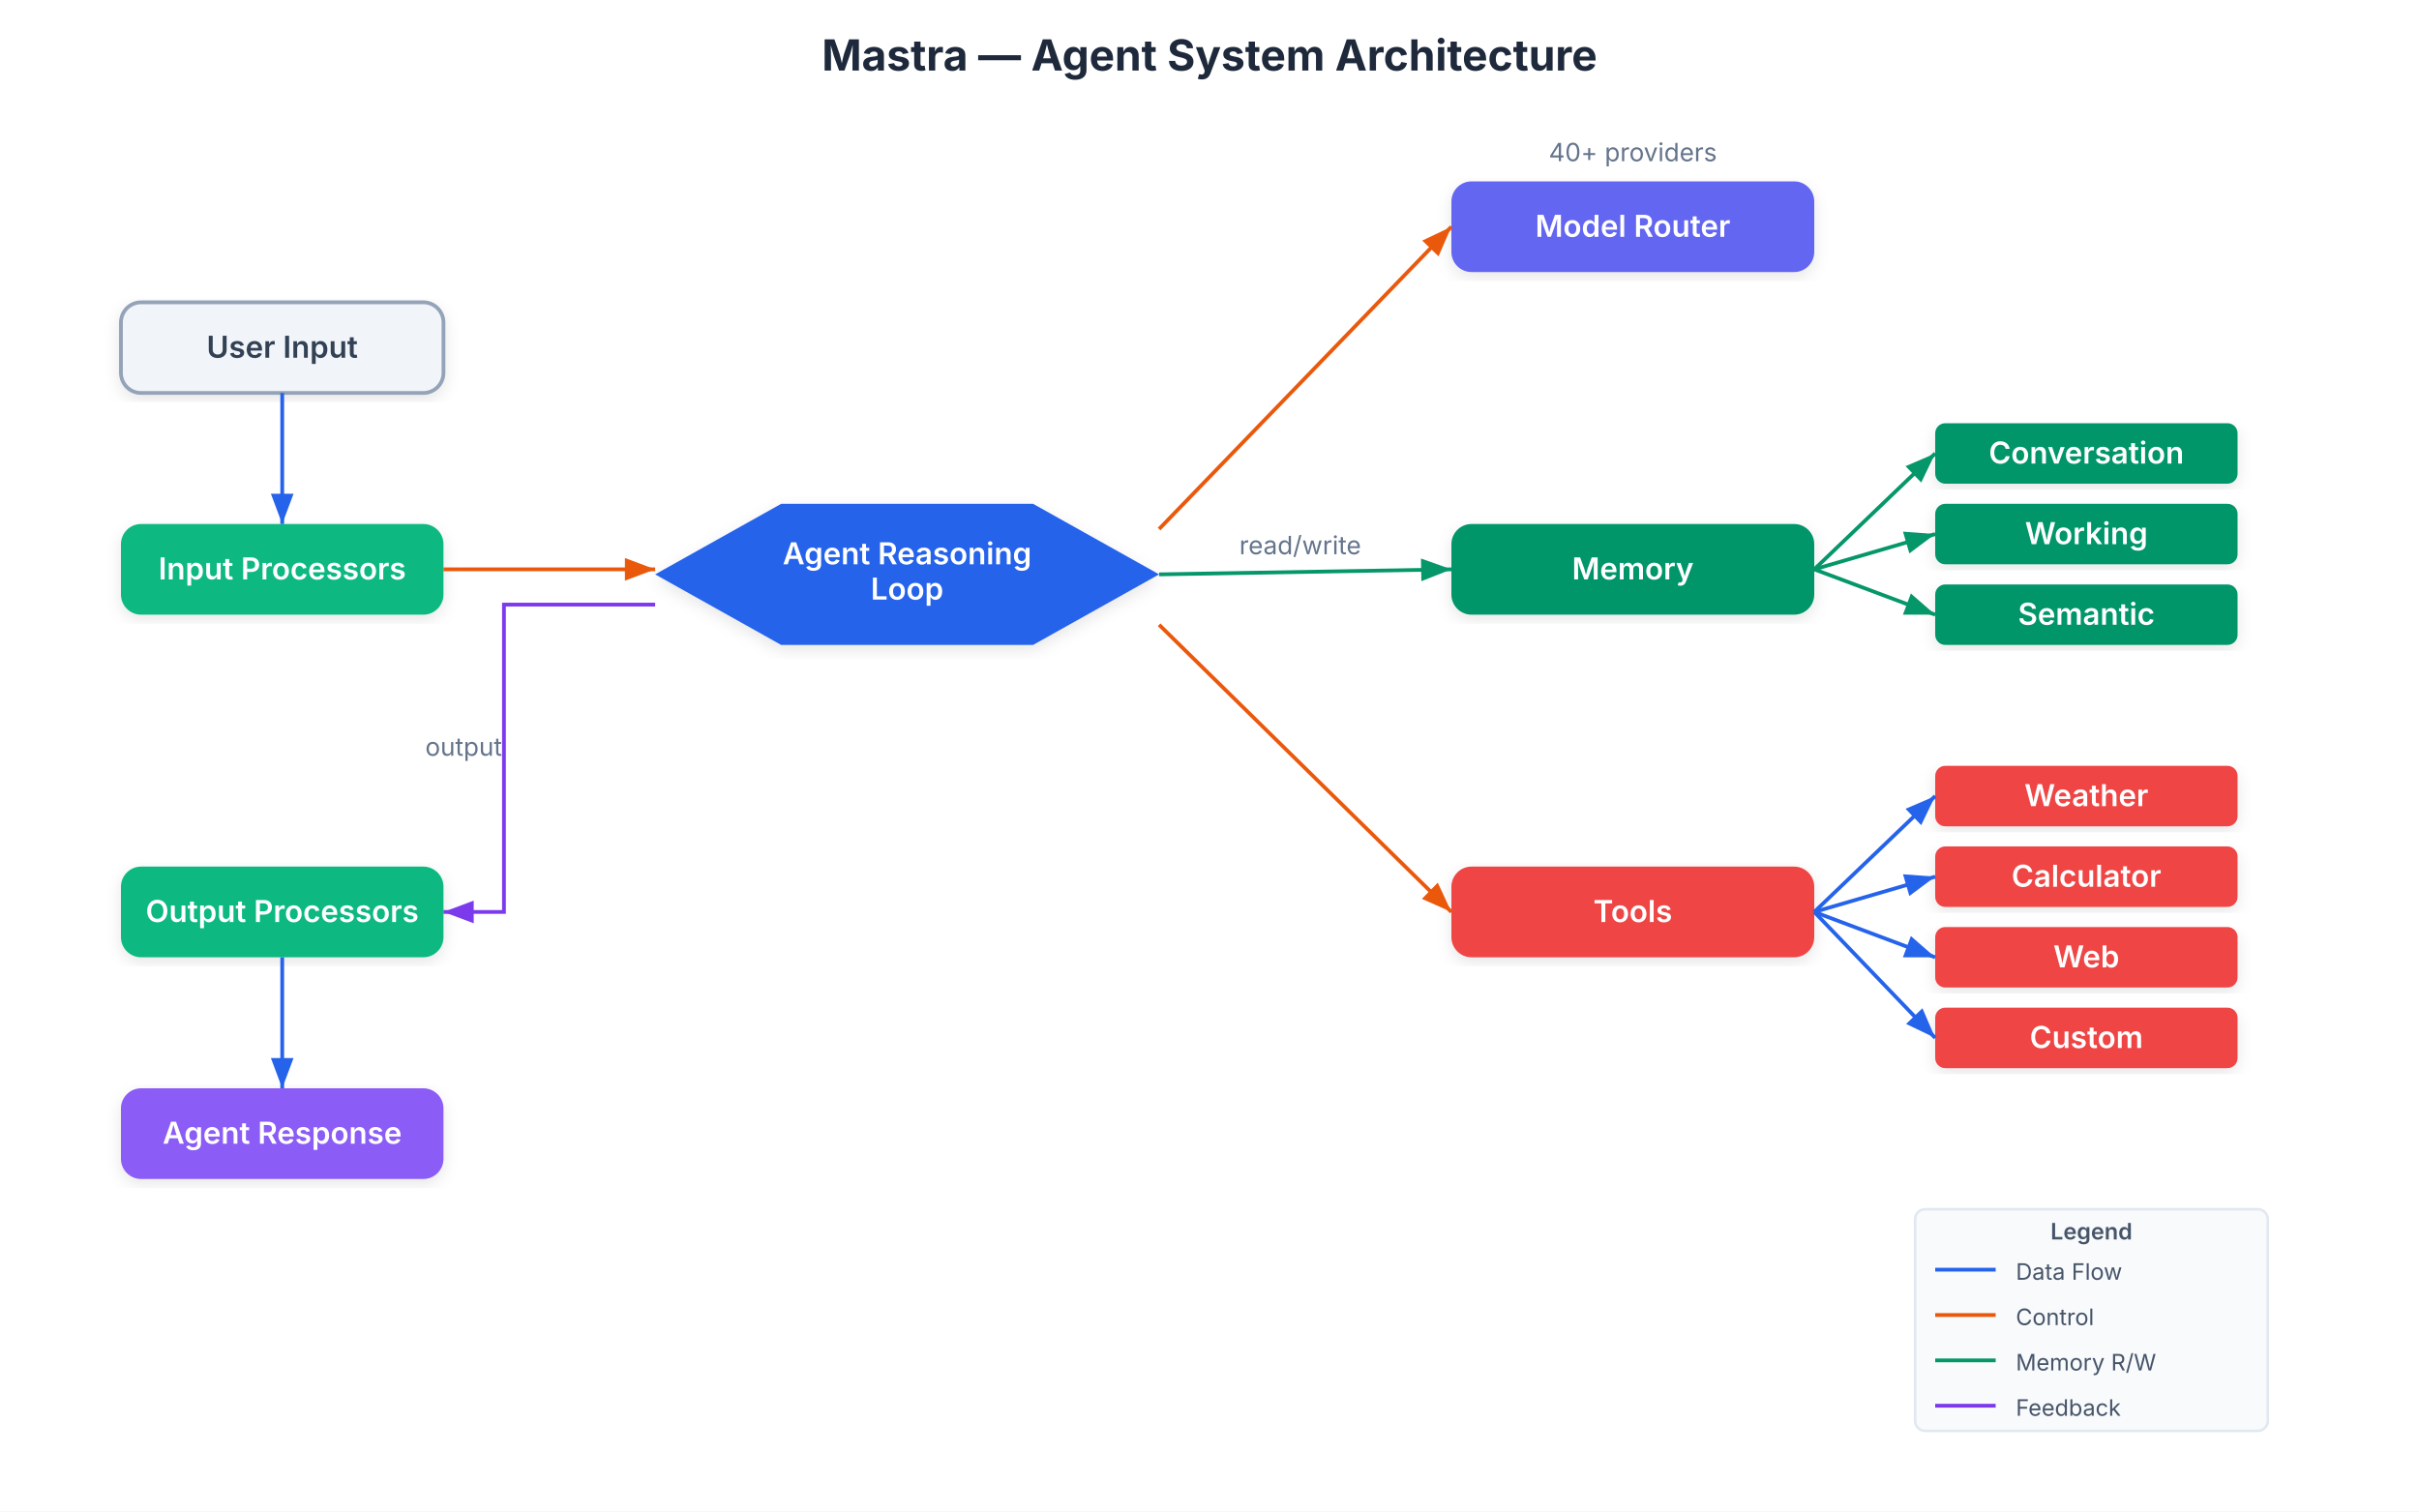
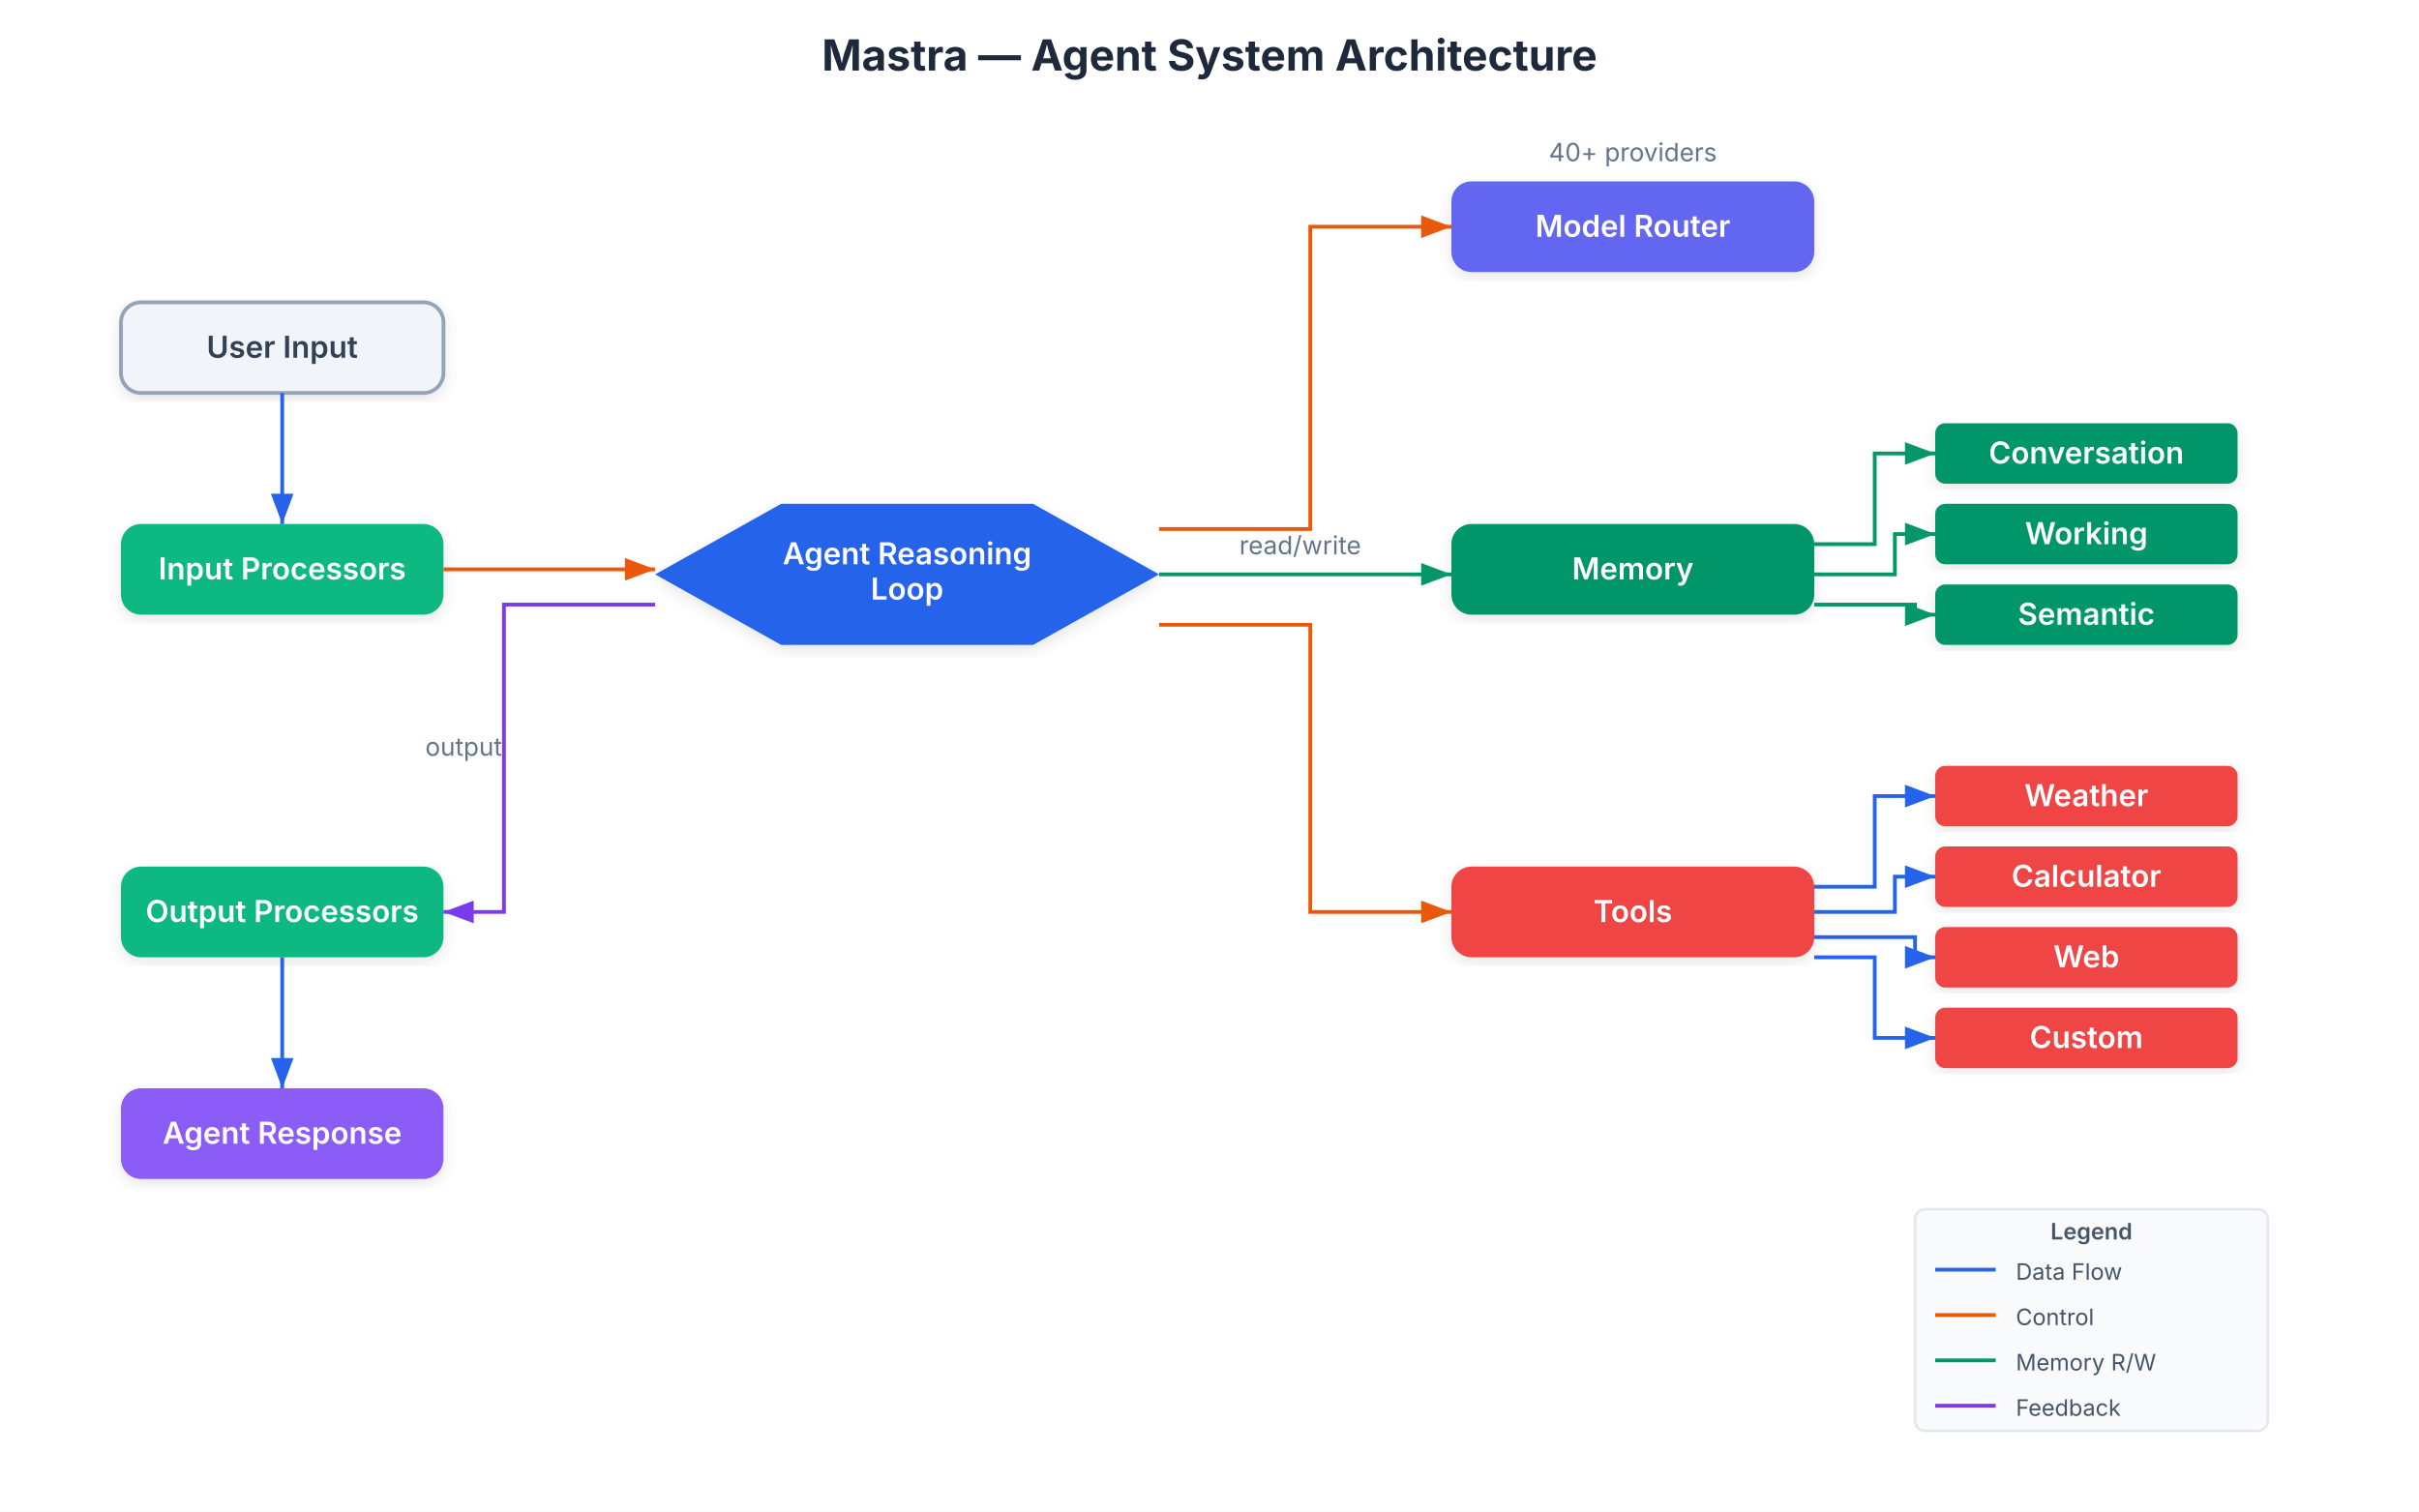
<svg xmlns="http://www.w3.org/2000/svg" viewBox="0 0 960 600">
  <style>
    text { font-family: Inter, system-ui, -apple-system, sans-serif; }
    .mono { font-family: JetBrains Mono, Fira Code, monospace; }
    .title { font-size: 17px; font-weight: 700; fill: #1e293b; }
    .comp  { font-size: 12px; font-weight: 600; fill: #ffffff; }
    .comp-d { font-size: 12px; font-weight: 600; fill: #334155; }
    .label { font-size: 10px; fill: #64748b; }
    .anno  { font-size: 9px; fill: #94a3b8; }
    .legend { font-size: 9px; fill: #475569; }
  </style>
  <defs>
    <filter id="shadow">
      <feDropShadow dx="0" dy="2" stdDeviation="3" flood-opacity="0.1" />
    </filter>
    <marker id="arr-blue" markerWidth="8" markerHeight="6" refX="8" refY="3" orient="auto">
      <path d="M0,0 L8,3 L0,6 Z" fill="#2563eb" />
    </marker>
    <marker id="arr-orange" markerWidth="8" markerHeight="6" refX="8" refY="3" orient="auto">
      <path d="M0,0 L8,3 L0,6 Z" fill="#ea580c" />
    </marker>
    <marker id="arr-green" markerWidth="8" markerHeight="6" refX="8" refY="3" orient="auto">
      <path d="M0,0 L8,3 L0,6 Z" fill="#059669" />
    </marker>
    <marker id="arr-purple" markerWidth="8" markerHeight="6" refX="8" refY="3" orient="auto">
      <path d="M0,0 L8,3 L0,6 Z" fill="#7c3aed" />
    </marker>
    <marker id="arr-gray" markerWidth="8" markerHeight="6" refX="8" refY="3" orient="auto">
      <path d="M0,0 L8,3 L0,6 Z" fill="#64748b" />
    </marker>
  </defs>
  <rect width="960" height="600" fill="#ffffff" />
  <text x="480" y="28" text-anchor="middle" class="title">Mastra — Agent System Architecture</text>
  <rect x="48" y="120" width="128" height="36" rx="8" fill="#f1f5f9" stroke="#94a3b8" stroke-width="1.5" filter="url(#shadow)" />
  <text x="112" y="142" text-anchor="middle" class="comp-d">User Input</text>
  <rect x="48" y="208" width="128" height="36" rx="8" fill="#10b981" filter="url(#shadow)" />
  <text x="112" y="230" text-anchor="middle" class="comp">Input Processors</text>
  <polygon points="260,228 310,200 410,200 460,228 410,256 310,256" fill="#2563eb" filter="url(#shadow)" />
  <text x="360" y="224" text-anchor="middle" class="comp">Agent Reasoning</text>
  <text x="360" y="238" text-anchor="middle" class="comp">Loop</text>
  <rect x="576" y="72" width="144" height="36" rx="8" fill="#6366f1" filter="url(#shadow)" />
  <text x="648" y="94" text-anchor="middle" class="comp">Model Router</text>
  <text x="648" y="64" text-anchor="middle" class="label" fill="#6366f1">40+ providers</text>
  <rect x="576" y="208" width="144" height="36" rx="8" fill="#059669" filter="url(#shadow)" />
  <text x="648" y="230" text-anchor="middle" class="comp">Memory</text>
  <rect x="768" y="168" width="120" height="24" rx="4" fill="#059669" filter="url(#shadow)" />
  <text x="828" y="184" text-anchor="middle" class="comp">Conversation</text>
  <rect x="768" y="200" width="120" height="24" rx="4" fill="#059669" filter="url(#shadow)" />
  <text x="828" y="216" text-anchor="middle" class="comp">Working</text>
  <rect x="768" y="232" width="120" height="24" rx="4" fill="#059669" filter="url(#shadow)" />
  <text x="828" y="248" text-anchor="middle" class="comp">Semantic</text>
  <rect x="576" y="344" width="144" height="36" rx="8" fill="#ef4444" filter="url(#shadow)" />
  <text x="648" y="366" text-anchor="middle" class="comp">Tools</text>
  <rect x="768" y="304" width="120" height="24" rx="4" fill="#ef4444" filter="url(#shadow)" />
  <text x="828" y="320" text-anchor="middle" class="comp">Weather</text>
  <rect x="768" y="336" width="120" height="24" rx="4" fill="#ef4444" filter="url(#shadow)" />
  <text x="828" y="352" text-anchor="middle" class="comp">Calculator</text>
  <rect x="768" y="368" width="120" height="24" rx="4" fill="#ef4444" filter="url(#shadow)" />
  <text x="828" y="384" text-anchor="middle" class="comp">Web</text>
  <rect x="768" y="400" width="120" height="24" rx="4" fill="#ef4444" filter="url(#shadow)" />
  <text x="828" y="416" text-anchor="middle" class="comp">Custom</text>
  <rect x="48" y="344" width="128" height="36" rx="8" fill="#10b981" filter="url(#shadow)" />
  <text x="112" y="366" text-anchor="middle" class="comp">Output Processors</text>
  <rect x="48" y="432" width="128" height="36" rx="8" fill="#8b5cf6" filter="url(#shadow)" />
  <text x="112" y="454" text-anchor="middle" class="comp">Agent Response</text>
  <path d="M112,156 L112,208" fill="none" stroke="#2563eb" stroke-width="1.5" marker-end="url(#arr-blue)" />
  <path d="M176,226 L260,226" fill="none" stroke="#ea580c" stroke-width="1.5" marker-end="url(#arr-orange)" />
-   <path d="M460,210 L576,90" fill="none" stroke="#ea580c" stroke-width="1.5" marker-end="url(#arr-orange)" />
-   <path d="M460,228 L576,226" fill="none" stroke="#059669" stroke-width="1.5" marker-end="url(#arr-green)" />
+   <path d="M460,210 L520,210 L520,90 L576,90" fill="none" stroke="#ea580c" stroke-width="1.5" marker-end="url(#arr-orange)" />
+   <path d="M460,228 L576,228" fill="none" stroke="#059669" stroke-width="1.5" marker-end="url(#arr-green)" />
  <text x="516" y="220" text-anchor="middle" class="label" fill="#059669">read/write</text>
-   <path d="M720,226 L768,180" fill="none" stroke="#059669" stroke-width="1.5" marker-end="url(#arr-green)" />
-   <path d="M720,226 L768,212" fill="none" stroke="#059669" stroke-width="1.5" marker-end="url(#arr-green)" />
-   <path d="M720,226 L768,244" fill="none" stroke="#059669" stroke-width="1.5" marker-end="url(#arr-green)" />
-   <path d="M460,248 L576,362" fill="none" stroke="#ea580c" stroke-width="1.5" marker-end="url(#arr-orange)" />
-   <path d="M720,362 L768,316" fill="none" stroke="#2563eb" stroke-width="1.5" marker-end="url(#arr-blue)" />
-   <path d="M720,362 L768,348" fill="none" stroke="#2563eb" stroke-width="1.5" marker-end="url(#arr-blue)" />
-   <path d="M720,362 L768,380" fill="none" stroke="#2563eb" stroke-width="1.5" marker-end="url(#arr-blue)" />
-   <path d="M720,362 L768,412" fill="none" stroke="#2563eb" stroke-width="1.5" marker-end="url(#arr-blue)" />
+   <path d="M720,216 L744,216 L744,180 L768,180" fill="none" stroke="#059669" stroke-width="1.5" marker-end="url(#arr-green)" />
+   <path d="M720,228 L752,228 L752,212 L768,212" fill="none" stroke="#059669" stroke-width="1.5" marker-end="url(#arr-green)" />
+   <path d="M720,240 L760,240 L760,244 L768,244" fill="none" stroke="#059669" stroke-width="1.5" marker-end="url(#arr-green)" />
+   <path d="M460,248 L520,248 L520,362 L576,362" fill="none" stroke="#ea580c" stroke-width="1.5" marker-end="url(#arr-orange)" />
+   <path d="M720,352 L744,352 L744,316 L768,316" fill="none" stroke="#2563eb" stroke-width="1.5" marker-end="url(#arr-blue)" />
+   <path d="M720,362 L752,362 L752,348 L768,348" fill="none" stroke="#2563eb" stroke-width="1.5" marker-end="url(#arr-blue)" />
+   <path d="M720,372 L760,372 L760,380 L768,380" fill="none" stroke="#2563eb" stroke-width="1.5" marker-end="url(#arr-blue)" />
+   <path d="M720,380 L744,380 L744,412 L768,412" fill="none" stroke="#2563eb" stroke-width="1.5" marker-end="url(#arr-blue)" />
  <path d="M260,240 L200,240 L200,362 L176,362" fill="none" stroke="#7c3aed" stroke-width="1.5" marker-end="url(#arr-purple)" />
  <text x="184" y="300" text-anchor="middle" class="label" fill="#7c3aed">output</text>
  <path d="M112,380 L112,432" fill="none" stroke="#2563eb" stroke-width="1.5" marker-end="url(#arr-blue)" />
  <rect x="760" y="480" width="140" height="88" rx="4" fill="#f8fafc" stroke="#e2e8f0" stroke-width="1" />
  <text x="830" y="492" text-anchor="middle" class="legend" font-weight="600">Legend</text>
  <line x1="768" y1="504" x2="792" y2="504" stroke="#2563eb" stroke-width="1.5" />
  <text x="800" y="508" class="legend">Data Flow</text>
  <line x1="768" y1="522" x2="792" y2="522" stroke="#ea580c" stroke-width="1.5" />
  <text x="800" y="526" class="legend">Control</text>
  <line x1="768" y1="540" x2="792" y2="540" stroke="#059669" stroke-width="1.5" />
  <text x="800" y="544" class="legend">Memory R/W</text>
  <line x1="768" y1="558" x2="792" y2="558" stroke="#7c3aed" stroke-width="1.5" />
  <text x="800" y="562" class="legend">Feedback</text>
</svg>
